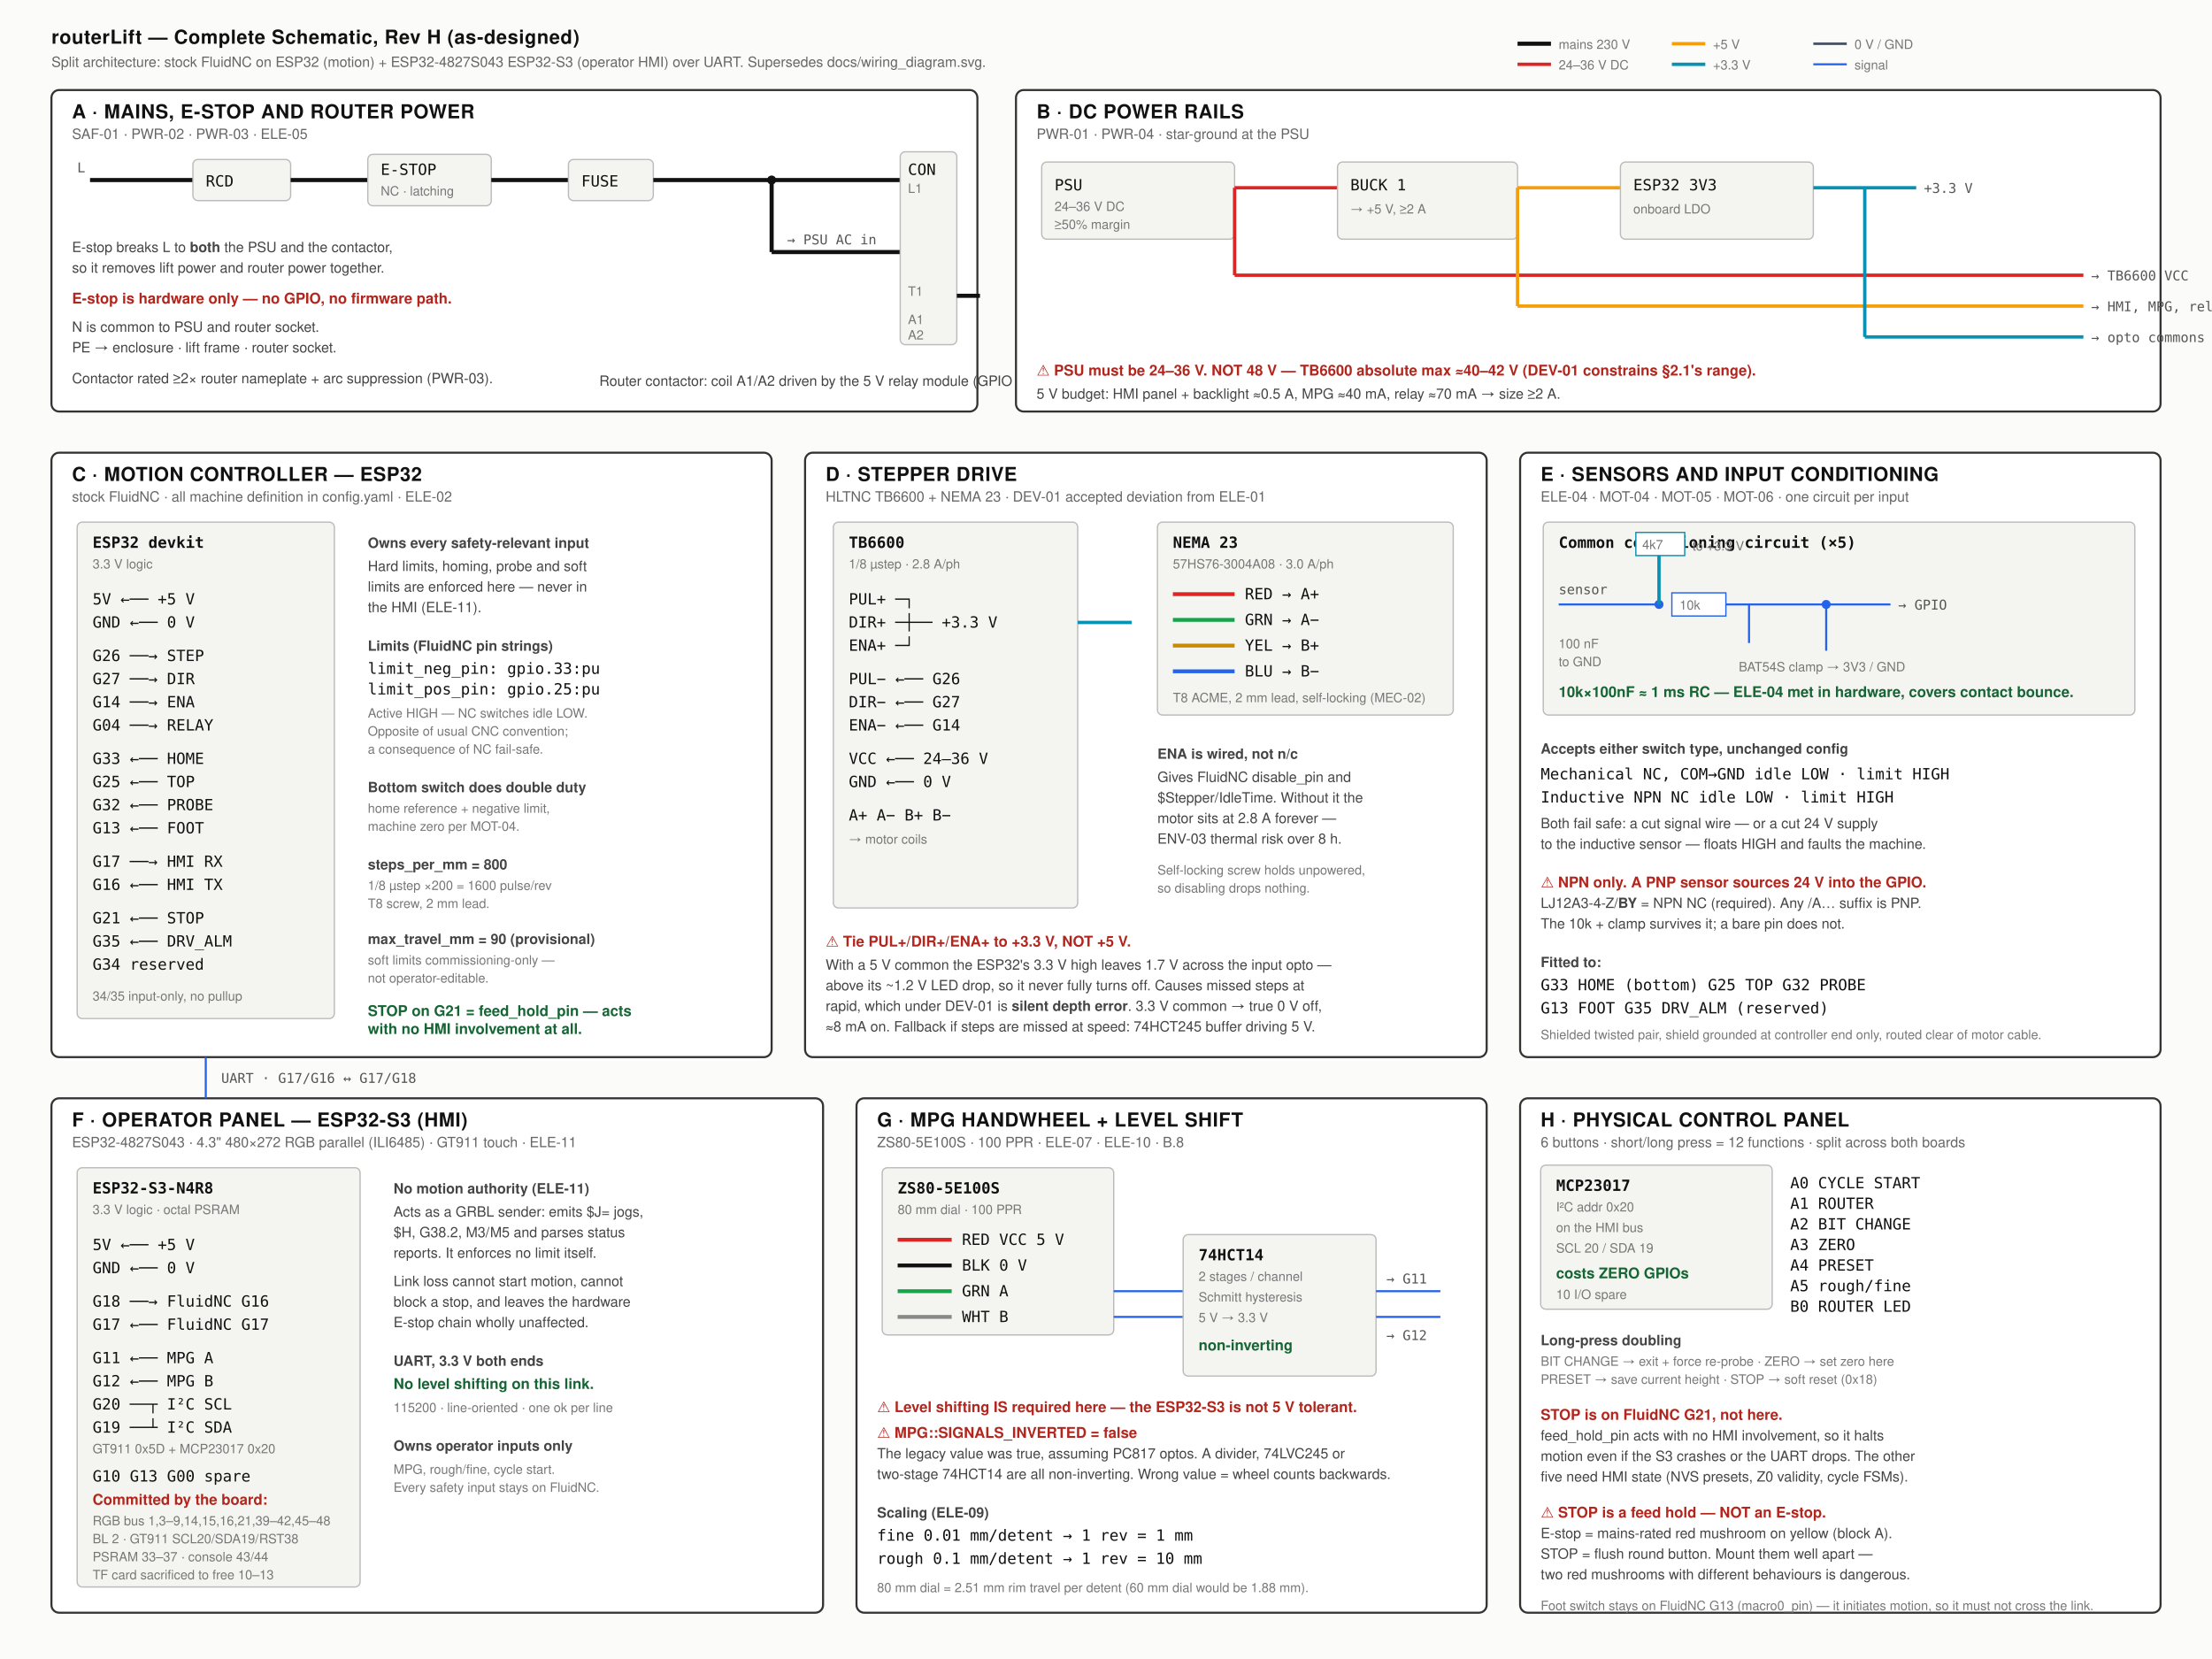
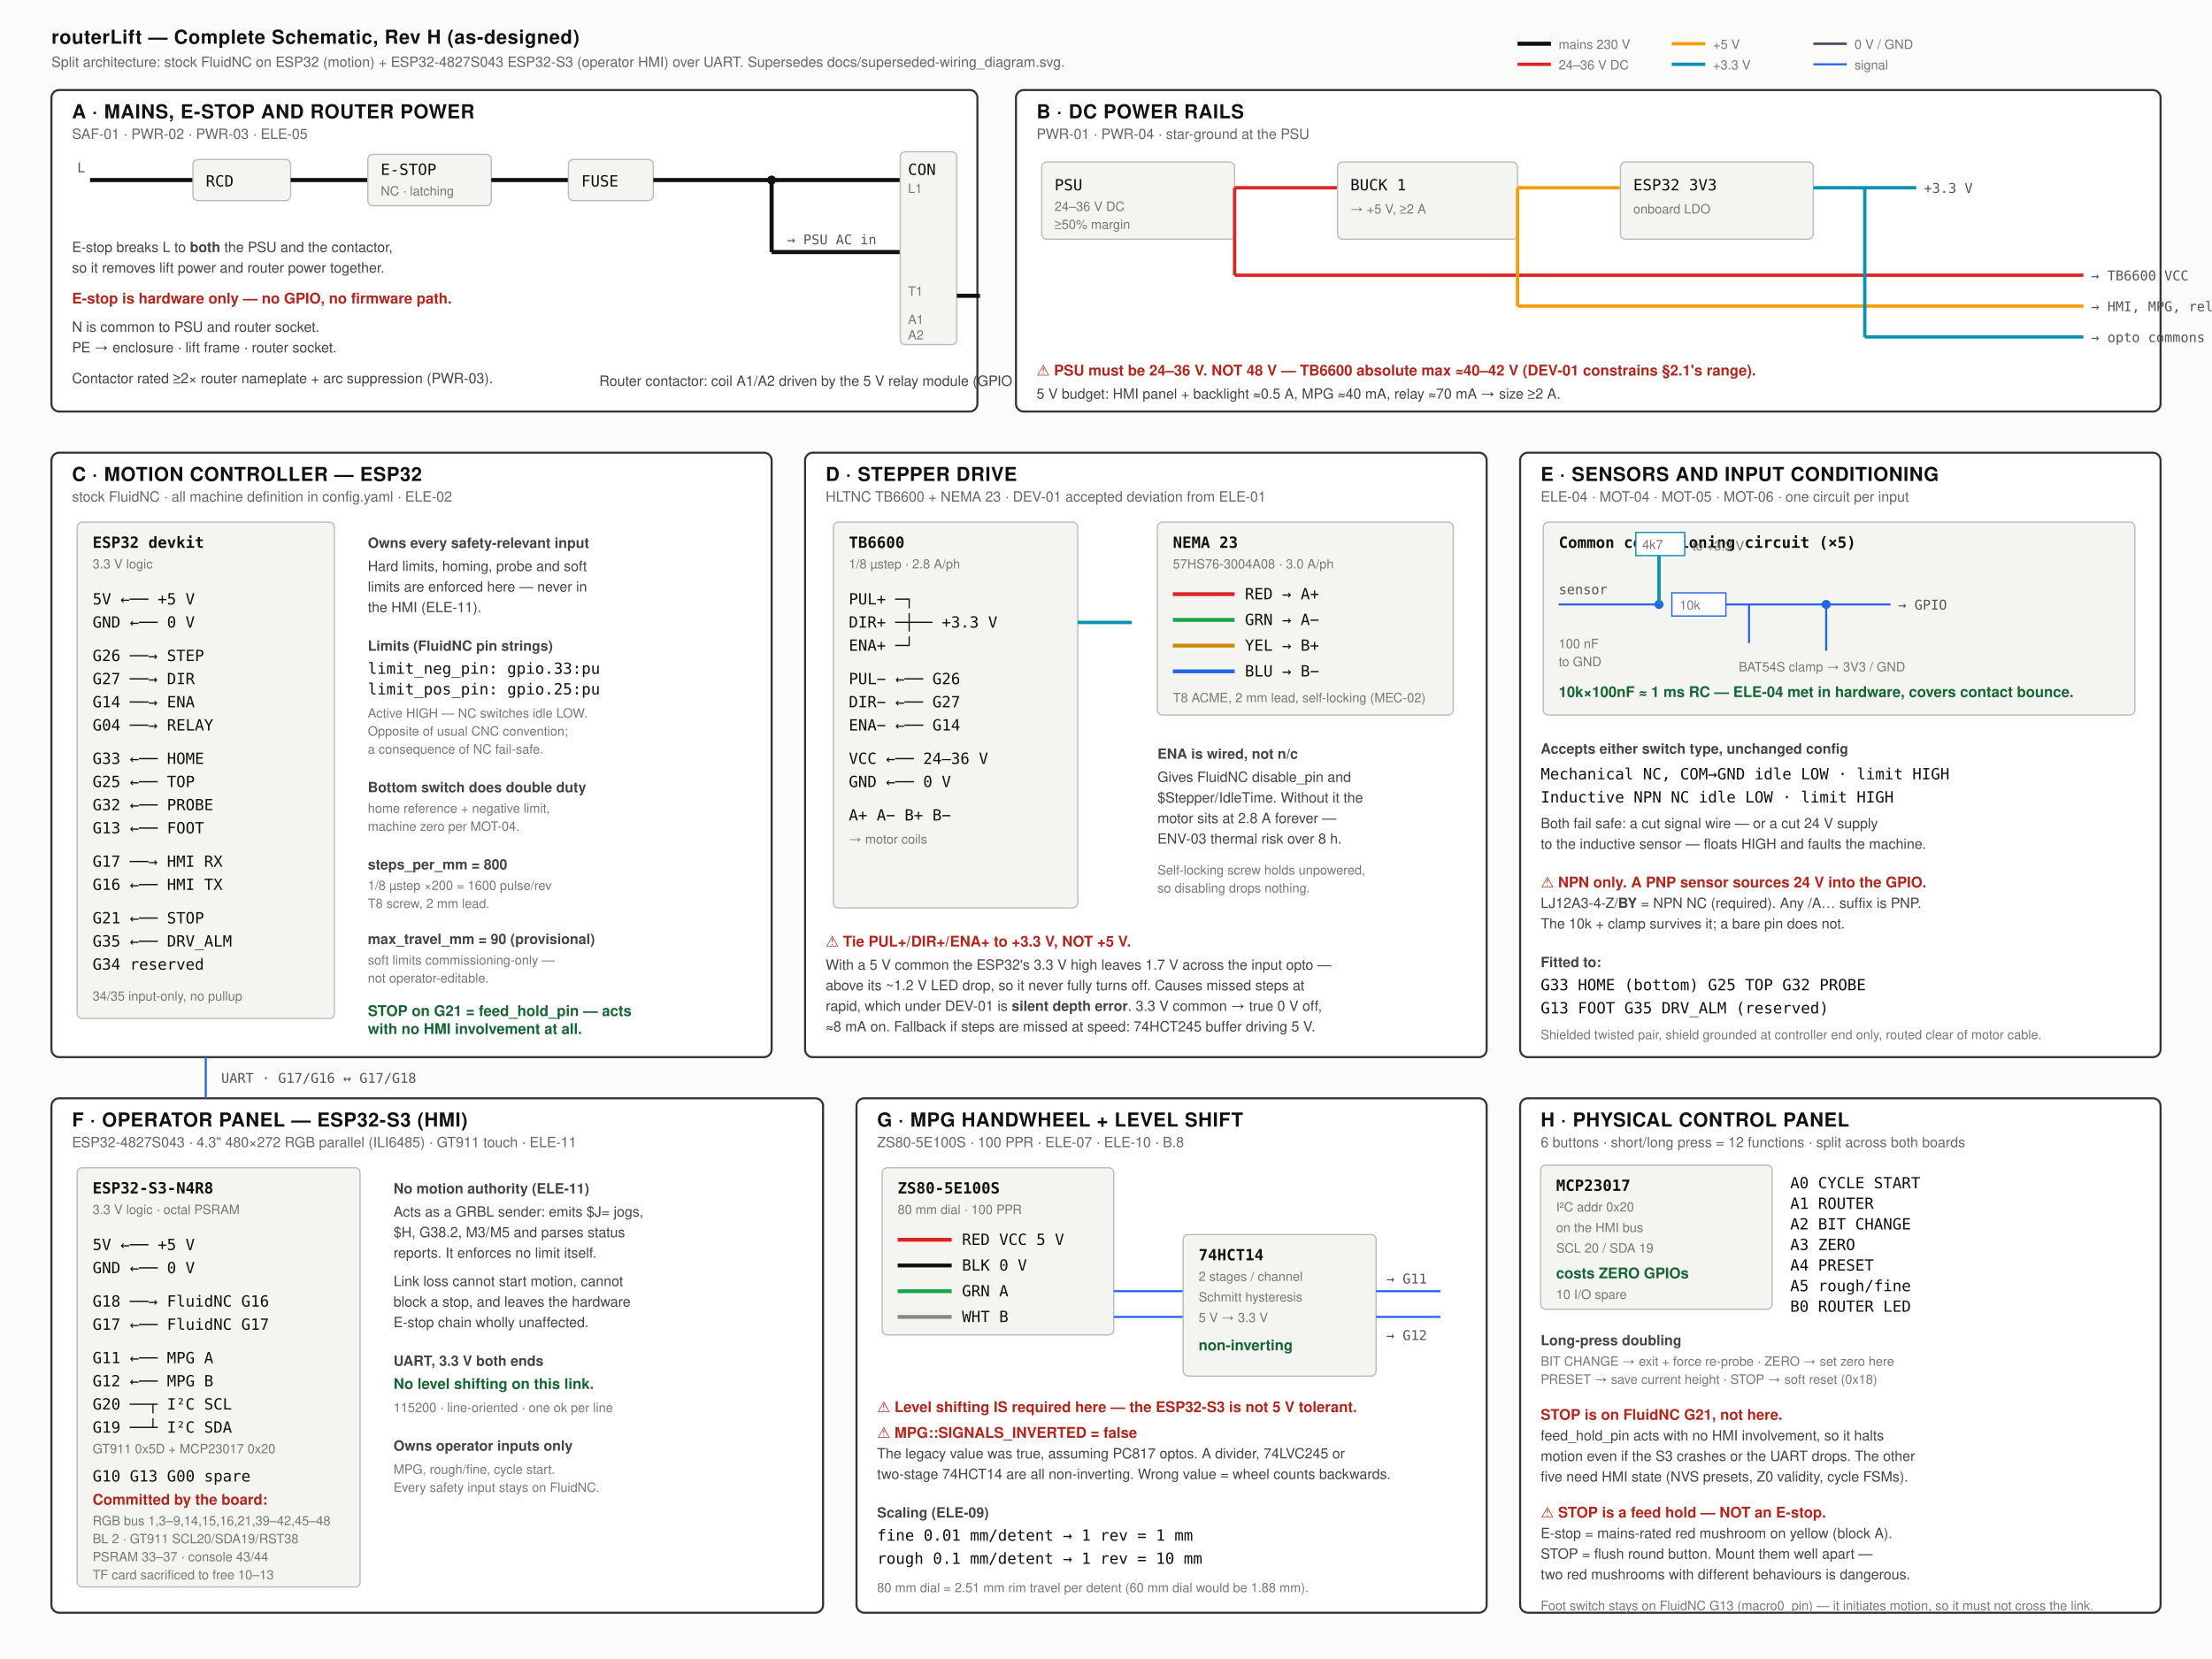
<svg xmlns="http://www.w3.org/2000/svg" viewBox="0 0 1720 1290" width="1720" height="1290" font-family="Helvetica, Arial, sans-serif">
  <style>
  .bg   { fill:#fbfbf9; }
  .box  { fill:#ffffff; stroke:#333; stroke-width:1.6; rx:6; }
  .hdr  { font-size:15px; font-weight:700; fill:#111; letter-spacing:.4px; }
  .sub  { font-size:11px; fill:#666; }
  .pin  { font-size:12px; fill:#111; font-family:ui-monospace,"SF Mono",Menlo,Consolas,monospace; }
  .note { font-size:11px; fill:#444; }
  .warn { font-size:11.5px; fill:#b3261e; font-weight:700; }
  .ok   { font-size:11.5px; fill:#166534; font-weight:700; }
  .tiny { font-size:10px; fill:#777; }
  .lbl  { font-size:10.5px; fill:#555; font-family:ui-monospace,Menlo,monospace; }
  .rail { stroke-width:2.6; fill:none; }
  .sig  { stroke:#2563eb; stroke-width:1.6; fill:none; }
  .mains{ stroke:#111; stroke-width:3.2; fill:none; }
  .v24  { stroke:#dc2626; }
  .v5   { stroke:#f59e0b; }
  .v33  { stroke:#0891b2; }
  .gnd  { stroke:#4b5563; stroke-width:2; fill:none; }
  .dash { stroke-dasharray:5 4; }
  .grp  { fill:#f4f4f1; stroke:#bbb; stroke-width:1; rx:4; }
</style>
  <rect class="bg" x="0" y="0" width="1720" height="1290" />
  <text x="40" y="34" class="hdr" font-size="20">routerLift — Complete Schematic, Rev H (as-designed)</text>
-   <text x="40" y="52" class="sub">Split architecture: stock FluidNC on ESP32 (motion) + ESP32-4827S043 ESP32-S3 (operator HMI) over UART. Supersedes docs/wiring_diagram.svg.</text>
+   <text x="40" y="52" class="sub">Split architecture: stock FluidNC on ESP32 (motion) + ESP32-4827S043 ESP32-S3 (operator HMI) over UART. Supersedes docs/superseded-wiring_diagram.svg.</text>
  <g transform="translate(1180,26)">
    <line class="rail mains" x1="0" y1="8" x2="26" y2="8" />
    <text x="32" y="12" class="tiny">mains 230 V</text>
    <line class="rail v24" x1="0" y1="24" x2="26" y2="24" />
    <text x="32" y="28" class="tiny">24–36 V DC</text>
    <line class="rail v5" x1="120" y1="8" x2="146" y2="8" />
    <text x="152" y="12" class="tiny">+5 V</text>
    <line class="rail v33" x1="120" y1="24" x2="146" y2="24" />
    <text x="152" y="28" class="tiny">+3.3 V</text>
    <line class="gnd" x1="230" y1="8" x2="256" y2="8" />
    <text x="262" y="12" class="tiny">0 V / GND</text>
    <line class="sig" x1="230" y1="24" x2="256" y2="24" />
    <text x="262" y="28" class="tiny">signal</text>
  </g>
  <rect class="box" x="40" y="70" width="720" height="250" />
  <text x="56" y="92" class="hdr">A · MAINS, E-STOP AND ROUTER POWER</text>
  <text x="56" y="108" class="sub">SAF-01 · PWR-02 · PWR-03 · ELE-05</text>
  <line class="rail mains" x1="70" y1="140" x2="150" y2="140" />
  <text x="60" y="134" class="lbl">L</text>
  <rect class="grp" x="150" y="124" width="76" height="32" />
  <text x="160" y="145" class="pin">RCD</text>
  <line class="rail mains" x1="226" y1="140" x2="286" y2="140" />
  <rect class="grp" x="286" y="120" width="96" height="40" />
  <text x="296" y="136" class="pin">E-STOP</text>
  <text x="296" y="152" class="tiny">NC · latching</text>
  <line class="rail mains" x1="382" y1="140" x2="442" y2="140" />
  <rect class="grp" x="442" y="124" width="66" height="32" />
  <text x="452" y="145" class="pin">FUSE</text>
  <line class="rail mains" x1="508" y1="140" x2="600" y2="140" />
  <circle cx="600" cy="140" r="3.5" fill="#111" />
  <line class="rail mains" x1="600" y1="140" x2="600" y2="196" />
  <line class="rail mains" x1="600" y1="196" x2="700" y2="196" />
  <text x="612" y="190" class="lbl">→ PSU AC in</text>
  <line class="rail mains" x1="600" y1="140" x2="700" y2="140" />
  <rect class="grp" x="700" y="118" width="44" height="150" />
  <text x="706" y="136" class="pin" font-size="11">CON</text>
  <text x="706" y="150" class="tiny">L1</text>
  <text x="706" y="230" class="tiny">T1</text>
  <text x="706" y="252" class="tiny">A1</text>
  <text x="706" y="264" class="tiny">A2</text>
  <line class="rail mains" x1="744" y1="230" x2="762" y2="230" />
  <text x="466" y="300" class="note">Router contactor: coil A1/A2 driven by the 5 V relay module (GPIO 4). Contact L1→T1 feeds the router socket.</text>
  <text x="56" y="196" class="note">E-stop breaks L to <tspan font-weight="700">both</tspan> the PSU and the contactor,</text>
  <text x="56" y="212" class="note">so it removes lift power and router power together.</text>
  <text x="56" y="236" class="warn">E-stop is hardware only — no GPIO, no firmware path.</text>
  <text x="56" y="258" class="note">N is common to PSU and router socket.</text>
  <text x="56" y="274" class="note">PE → enclosure · lift frame · router socket.</text>
  <text x="56" y="298" class="note">Contactor rated ≥2× router nameplate + arc suppression (PWR-03).</text>
  <rect class="box" x="790" y="70" width="890" height="250" />
  <text x="806" y="92" class="hdr">B · DC POWER RAILS</text>
  <text x="806" y="108" class="sub">PWR-01 · PWR-04 · star-ground at the PSU</text>
  <rect class="grp" x="810" y="126" width="150" height="60" />
  <text x="820" y="148" class="pin">PSU</text>
  <text x="820" y="164" class="tiny">24–36 V DC</text>
  <text x="820" y="178" class="tiny">≥50% margin</text>
  <line class="rail v24" x1="960" y1="146" x2="1040" y2="146" />
  <rect class="grp" x="1040" y="126" width="140" height="60" />
  <text x="1050" y="148" class="pin">BUCK 1</text>
  <text x="1050" y="166" class="tiny">→ +5 V, ≥2 A</text>
  <line class="rail v5" x1="1180" y1="146" x2="1260" y2="146" />
  <rect class="grp" x="1260" y="126" width="150" height="60" />
  <text x="1270" y="148" class="pin">ESP32 3V3</text>
  <text x="1270" y="166" class="tiny">onboard LDO</text>
  <line class="rail v33" x1="1410" y1="146" x2="1490" y2="146" />
  <text x="1496" y="150" class="lbl">+3.3 V</text>
  <line class="rail v24" x1="960" y1="146" x2="960" y2="214" />
  <line class="rail v24" x1="960" y1="214" x2="1620" y2="214" />
  <text x="1626" y="218" class="lbl">→ TB6600 VCC</text>
  <line class="rail v5" x1="1180" y1="146" x2="1180" y2="238" />
  <line class="rail v5" x1="1180" y1="238" x2="1620" y2="238" />
  <text x="1626" y="242" class="lbl">→ HMI, MPG, relay</text>
  <line class="rail v33" x1="1450" y1="146" x2="1450" y2="262" />
  <line class="rail v33" x1="1450" y1="262" x2="1620" y2="262" />
  <text x="1626" y="266" class="lbl">→ opto commons</text>
  <text x="806" y="292" class="warn">⚠ PSU must be 24–36 V. NOT 48 V — TB6600 absolute max ≈40–42 V (DEV-01 constrains §2.1's range).</text>
  <text x="806" y="310" class="note">5 V budget: HMI panel + backlight ≈0.5 A, MPG ≈40 mA, relay ≈70 mA → size ≥2 A.</text>
  <rect class="box" x="40" y="352" width="560" height="470" />
  <text x="56" y="374" class="hdr">C · MOTION CONTROLLER — ESP32</text>
  <text x="56" y="390" class="sub">stock FluidNC · all machine definition in config.yaml · ELE-02</text>
  <rect class="grp" x="60" y="406" width="200" height="386" />
  <text x="72" y="426" class="pin" font-weight="700">ESP32 devkit</text>
  <text x="72" y="442" class="tiny">3.3 V logic</text>
  <text x="72" y="470" class="pin">5V  ←── +5 V</text>
  <text x="72" y="488" class="pin">GND ←── 0 V</text>
  <text x="72" y="514" class="pin">G26 ──→ STEP</text>
  <text x="72" y="532" class="pin">G27 ──→ DIR</text>
  <text x="72" y="550" class="pin">G14 ──→ ENA</text>
  <text x="72" y="568" class="pin">G04 ──→ RELAY</text>
  <text x="72" y="594" class="pin">G33 ←── HOME</text>
  <text x="72" y="612" class="pin">G25 ←── TOP</text>
  <text x="72" y="630" class="pin">G32 ←── PROBE</text>
  <text x="72" y="648" class="pin">G13 ←── FOOT</text>
  <text x="72" y="674" class="pin">G17 ──→ HMI RX</text>
  <text x="72" y="692" class="pin">G16 ←── HMI TX</text>
  <text x="72" y="718" class="pin">G21 ←── STOP</text>
  <text x="72" y="736" class="pin">G35 ←── DRV_ALM</text>
  <text x="72" y="754" class="pin">G34    reserved</text>
  <text x="72" y="778" class="tiny">34/35 input-only, no pullup</text>
  <text x="286" y="426" class="note" font-weight="700">Owns every safety-relevant input</text>
  <text x="286" y="444" class="note">Hard limits, homing, probe and soft</text>
  <text x="286" y="460" class="note">limits are enforced here — never in</text>
  <text x="286" y="476" class="note">the HMI (ELE-11).</text>
  <text x="286" y="506" class="note" font-weight="700">Limits (FluidNC pin strings)</text>
  <text x="286" y="524" class="pin" font-size="11">limit_neg_pin: gpio.33:pu</text>
  <text x="286" y="540" class="pin" font-size="11">limit_pos_pin: gpio.25:pu</text>
  <text x="286" y="558" class="tiny">Active HIGH — NC switches idle LOW.</text>
  <text x="286" y="572" class="tiny">Opposite of usual CNC convention;</text>
  <text x="286" y="586" class="tiny">a consequence of NC fail-safe.</text>
  <text x="286" y="616" class="note" font-weight="700">Bottom switch does double duty</text>
  <text x="286" y="632" class="tiny">home reference + negative limit,</text>
  <text x="286" y="646" class="tiny">machine zero per MOT-04.</text>
  <text x="286" y="676" class="note" font-weight="700">steps_per_mm = 800</text>
  <text x="286" y="692" class="tiny">1/8 µstep ×200 = 1600 pulse/rev</text>
  <text x="286" y="706" class="tiny">T8 screw, 2 mm lead.</text>
  <text x="286" y="734" class="note" font-weight="700">max_travel_mm = 90 (provisional)</text>
  <text x="286" y="750" class="tiny">soft limits commissioning-only —</text>
  <text x="286" y="764" class="tiny">not operator-editable.</text>
  <text x="286" y="790" class="ok">STOP on G21 = feed_hold_pin — acts</text>
  <text x="286" y="804" class="ok">with no HMI involvement at all.</text>
  <rect class="box" x="626" y="352" width="530" height="470" />
  <text x="642" y="374" class="hdr">D · STEPPER DRIVE</text>
  <text x="642" y="390" class="sub">HLTNC TB6600 + NEMA 23 · DEV-01 accepted deviation from ELE-01</text>
  <rect class="grp" x="648" y="406" width="190" height="300" />
  <text x="660" y="426" class="pin" font-weight="700">TB6600</text>
  <text x="660" y="442" class="tiny">1/8 µstep · 2.8 A/ph</text>
  <text x="660" y="470" class="pin">PUL+ ─┐</text>
  <text x="660" y="488" class="pin">DIR+ ─┼── +3.3 V</text>
  <text x="660" y="506" class="pin">ENA+ ─┘</text>
  <text x="660" y="532" class="pin">PUL− ←── G26</text>
  <text x="660" y="550" class="pin">DIR− ←── G27</text>
  <text x="660" y="568" class="pin">ENA− ←── G14</text>
  <text x="660" y="594" class="pin">VCC  ←── 24–36 V</text>
  <text x="660" y="612" class="pin">GND  ←── 0 V</text>
  <text x="660" y="638" class="pin">A+ A− B+ B−</text>
  <text x="660" y="656" class="tiny">→ motor coils</text>
  <line class="rail v33" x1="838" y1="484" x2="880" y2="484" />
  <rect class="grp" x="900" y="406" width="230" height="150" />
  <text x="912" y="426" class="pin" font-weight="700">NEMA 23</text>
  <text x="912" y="442" class="tiny">57HS76-3004A08 · 3.0 A/ph</text>
  <line x1="912" y1="462" x2="960" y2="462" stroke="#dc2626" stroke-width="3" />
  <text x="968" y="466" class="pin">RED → A+</text>
  <line x1="912" y1="482" x2="960" y2="482" stroke="#16a34a" stroke-width="3" />
  <text x="968" y="486" class="pin">GRN → A−</text>
  <line x1="912" y1="502" x2="960" y2="502" stroke="#ca8a04" stroke-width="3" />
  <text x="968" y="506" class="pin">YEL → B+</text>
  <line x1="912" y1="522" x2="960" y2="522" stroke="#2563eb" stroke-width="3" />
  <text x="968" y="526" class="pin">BLU → B−</text>
  <text x="912" y="546" class="tiny">T8 ACME, 2 mm lead, self-locking (MEC-02)</text>
  <text x="642" y="736" class="warn">⚠ Tie PUL+/DIR+/ENA+ to +3.3 V, NOT +5 V.</text>
  <text x="642" y="754" class="note">With a 5 V common the ESP32's 3.3 V high leaves 1.7 V across the input opto —</text>
  <text x="642" y="770" class="note">above its ~1.2 V LED drop, so it never fully turns off. Causes missed steps at</text>
  <text x="642" y="786" class="note">rapid, which under DEV-01 is <tspan font-weight="700">silent depth error</tspan>. 3.3 V common → true 0 V off,</text>
  <text x="642" y="802" class="note">≈8 mA on. Fallback if steps are missed at speed: 74HCT245 buffer driving 5 V.</text>
  <text x="900" y="590" class="note" font-weight="700">ENA is wired, not n/c</text>
  <text x="900" y="608" class="note">Gives FluidNC disable_pin and</text>
  <text x="900" y="624" class="note">$Stepper/IdleTime. Without it the</text>
  <text x="900" y="640" class="note">motor sits at 2.8 A forever —</text>
  <text x="900" y="656" class="note">ENV-03 thermal risk over 8 h.</text>
  <text x="900" y="680" class="tiny">Self-locking screw holds unpowered,</text>
  <text x="900" y="694" class="tiny">so disabling drops nothing.</text>
  <rect class="box" x="1182" y="352" width="498" height="470" />
  <text x="1198" y="374" class="hdr">E · SENSORS AND INPUT CONDITIONING</text>
  <text x="1198" y="390" class="sub">ELE-04 · MOT-04 · MOT-05 · MOT-06 · one circuit per input</text>
  <rect class="grp" x="1200" y="406" width="460" height="150" />
  <text x="1212" y="426" class="pin" font-weight="700">Common conditioning circuit  (×5)</text>
  <line class="sig" x1="1212" y1="470" x2="1290" y2="470" />
  <text x="1212" y="462" class="lbl">sensor</text>
  <circle cx="1290" cy="470" r="3.5" fill="#2563eb" />
  <rect x="1300" y="461" width="42" height="18" fill="#fff" stroke="#2563eb" />
  <text x="1306" y="474" class="tiny">10k</text>
  <line class="sig" x1="1342" y1="470" x2="1420" y2="470" />
  <circle cx="1420" cy="470" r="3.5" fill="#2563eb" />
  <line class="sig" x1="1420" y1="470" x2="1470" y2="470" />
  <text x="1476" y="474" class="lbl">→ GPIO</text>
  <line class="v33 rail" x1="1290" y1="470" x2="1290" y2="432" />
  <rect x="1272" y="414" width="38" height="18" fill="#fff" stroke="#0891b2" />
  <text x="1277" y="427" class="tiny">4k7</text>
  <text x="1316" y="428" class="tiny">to +3.3 V</text>
  <line class="sig" x1="1420" y1="470" x2="1420" y2="506" />
  <text x="1352" y="522" class="tiny">BAT54S clamp → 3V3 / GND</text>
  <line class="sig" x1="1360" y1="470" x2="1360" y2="500" />
  <text x="1212" y="504" class="tiny">100 nF</text>
  <text x="1212" y="518" class="tiny">to GND</text>
  <text x="1212" y="542" class="ok">10k×100nF ≈ 1 ms RC — ELE-04 met in hardware, covers contact bounce.</text>
  <text x="1198" y="586" class="note" font-weight="700">Accepts either switch type, unchanged config</text>
  <text x="1198" y="606" class="pin" font-size="11">Mechanical NC, COM→GND   idle LOW · limit HIGH</text>
  <text x="1198" y="624" class="pin" font-size="11">Inductive NPN NC         idle LOW · limit HIGH</text>
  <text x="1198" y="644" class="note">Both fail safe: a cut signal wire — or a cut 24 V supply</text>
  <text x="1198" y="660" class="note">to the inductive sensor — floats HIGH and faults the machine.</text>
  <text x="1198" y="690" class="warn">⚠ NPN only. A PNP sensor sources 24 V into the GPIO.</text>
  <text x="1198" y="706" class="note">LJ12A3-4-Z/<tspan font-weight="700">BY</tspan> = NPN NC (required). Any /A… suffix is PNP.</text>
  <text x="1198" y="722" class="note">The 10k + clamp survives it; a bare pin does not.</text>
  <text x="1198" y="752" class="note" font-weight="700">Fitted to:</text>
  <text x="1198" y="770" class="pin" font-size="11">G33 HOME (bottom)   G25 TOP   G32 PROBE</text>
  <text x="1198" y="788" class="pin" font-size="11">G13 FOOT            G35 DRV_ALM (reserved)</text>
  <text x="1198" y="808" class="tiny">Shielded twisted pair, shield grounded at controller end only, routed clear of motor cable.</text>
  <rect class="box" x="40" y="854" width="600" height="400" />
  <text x="56" y="876" class="hdr">F · OPERATOR PANEL — ESP32-S3 (HMI)</text>
  <text x="56" y="892" class="sub">ESP32-4827S043 · 4.3" 480×272 RGB parallel (ILI6485) · GT911 touch · ELE-11</text>
  <rect class="grp" x="60" y="908" width="220" height="326" />
  <text x="72" y="928" class="pin" font-weight="700">ESP32-S3-N4R8</text>
  <text x="72" y="944" class="tiny">3.3 V logic · octal PSRAM</text>
  <text x="72" y="972" class="pin">5V  ←── +5 V</text>
  <text x="72" y="990" class="pin">GND ←── 0 V</text>
  <text x="72" y="1016" class="pin">G18 ──→ FluidNC G16</text>
  <text x="72" y="1034" class="pin">G17 ←── FluidNC G17</text>
  <text x="72" y="1060" class="pin">G11 ←── MPG A</text>
  <text x="72" y="1078" class="pin">G12 ←── MPG B</text>
  <text x="72" y="1096" class="pin">G20 ──┬ I²C SCL</text>
  <text x="72" y="1114" class="pin">G19 ──┴ I²C SDA</text>
  <text x="72" y="1130" class="tiny">GT911 0x5D + MCP23017 0x20</text>
  <text x="72" y="1152" class="pin">G10 G13 G00  spare</text>
  <text x="72" y="1170" class="warn" font-size="10.5">Committed by the board:</text>
  <text x="72" y="1186" class="tiny">RGB bus 1,3–9,14,15,16,21,39–42,45–48</text>
  <text x="72" y="1200" class="tiny">BL 2 · GT911 SCL20/SDA19/RST38</text>
  <text x="72" y="1214" class="tiny">PSRAM 33–37 · console 43/44</text>
  <text x="72" y="1228" class="tiny">TF card sacrificed to free 10–13</text>
  <text x="306" y="928" class="note" font-weight="700">No motion authority (ELE-11)</text>
  <text x="306" y="946" class="note">Acts as a GRBL sender: emits $J= jogs,</text>
  <text x="306" y="962" class="note">$H, G38.2, M3/M5 and parses status</text>
  <text x="306" y="978" class="note">reports. It enforces no limit itself.</text>
  <text x="306" y="1000" class="note">Link loss cannot start motion, cannot</text>
  <text x="306" y="1016" class="note">block a stop, and leaves the hardware</text>
  <text x="306" y="1032" class="note">E-stop chain wholly unaffected.</text>
  <text x="306" y="1062" class="note" font-weight="700">UART, 3.3 V both ends</text>
  <text x="306" y="1080" class="ok">No level shifting on this link.</text>
  <text x="306" y="1098" class="tiny">115200 · line-oriented · one ok per line</text>
  <text x="306" y="1128" class="note" font-weight="700">Owns operator inputs only</text>
  <text x="306" y="1146" class="tiny">MPG, rough/fine, cycle start.</text>
  <text x="306" y="1160" class="tiny">Every safety input stays on FluidNC.</text>
  <line class="sig" x1="160" y1="822" x2="160" y2="854" />
  <text x="172" y="842" class="lbl">UART · G17/G16 ↔ G17/G18</text>
  <rect class="box" x="666" y="854" width="490" height="400" />
  <text x="682" y="876" class="hdr">G · MPG HANDWHEEL + LEVEL SHIFT</text>
  <text x="682" y="892" class="sub">ZS80-5E100S · 100 PPR · ELE-07 · ELE-10 · B.8</text>
  <rect class="grp" x="686" y="908" width="180" height="130" />
  <text x="698" y="928" class="pin" font-weight="700">ZS80-5E100S</text>
  <text x="698" y="944" class="tiny">80 mm dial · 100 PPR</text>
  <line x1="698" y1="964" x2="740" y2="964" stroke="#dc2626" stroke-width="3" />
  <text x="748" y="968" class="pin">RED VCC 5 V</text>
  <line x1="698" y1="984" x2="740" y2="984" stroke="#111" stroke-width="3" />
  <text x="748" y="988" class="pin">BLK 0 V</text>
  <line x1="698" y1="1004" x2="740" y2="1004" stroke="#16a34a" stroke-width="3" />
  <text x="748" y="1008" class="pin">GRN A</text>
  <line x1="698" y1="1024" x2="740" y2="1024" stroke="#888" stroke-width="3" />
  <text x="748" y="1028" class="pin">WHT B</text>
  <line class="sig" x1="866" y1="1004" x2="920" y2="1004" />
  <line class="sig" x1="866" y1="1024" x2="920" y2="1024" />
  <rect class="grp" x="920" y="960" width="150" height="110" />
  <text x="932" y="980" class="pin" font-weight="700">74HCT14</text>
  <text x="932" y="996" class="tiny">2 stages / channel</text>
  <text x="932" y="1012" class="tiny">Schmitt hysteresis</text>
  <text x="932" y="1028" class="tiny">5 V → 3.3 V</text>
  <text x="932" y="1050" class="ok" font-size="10.5">non-inverting</text>
  <line class="sig" x1="1070" y1="1004" x2="1120" y2="1004" />
  <text x="1078" y="998" class="lbl">→ G11</text>
  <line class="sig" x1="1070" y1="1024" x2="1120" y2="1024" />
  <text x="1078" y="1042" class="lbl">→ G12</text>
  <text x="682" y="1098" class="warn">⚠ Level shifting IS required here — the ESP32-S3 is not 5 V tolerant.</text>
  <text x="682" y="1118" class="warn">⚠ MPG::SIGNALS_INVERTED = false</text>
  <text x="682" y="1134" class="note">The legacy value was true, assuming PC817 optos. A divider, 74LVC245 or</text>
  <text x="682" y="1150" class="note">two-stage 74HCT14 are all non-inverting. Wrong value = wheel counts backwards.</text>
  <text x="682" y="1180" class="note" font-weight="700">Scaling (ELE-09)</text>
  <text x="682" y="1198" class="pin" font-size="11">fine  0.01 mm/detent → 1 rev = 1 mm</text>
  <text x="682" y="1216" class="pin" font-size="11">rough 0.1  mm/detent → 1 rev = 10 mm</text>
  <text x="682" y="1238" class="tiny">80 mm dial = 2.51 mm rim travel per detent (60 mm dial would be 1.88 mm).</text>
  <rect class="box" x="1182" y="854" width="498" height="400" />
  <text x="1198" y="876" class="hdr">H · PHYSICAL CONTROL PANEL</text>
  <text x="1198" y="892" class="sub">6 buttons · short/long press = 12 functions · split across both boards</text>
  <rect class="grp" x="1198" y="906" width="180" height="112" />
  <text x="1210" y="926" class="pin" font-weight="700">MCP23017</text>
  <text x="1210" y="942" class="tiny">I²C addr 0x20</text>
  <text x="1210" y="958" class="tiny">on the HMI bus</text>
  <text x="1210" y="974" class="tiny">SCL 20 / SDA 19</text>
  <text x="1210" y="994" class="ok" font-size="10.5">costs ZERO GPIOs</text>
  <text x="1210" y="1010" class="tiny">10 I/O spare</text>
  <text x="1392" y="924" class="pin" font-size="11">A0  CYCLE START</text>
  <text x="1392" y="940" class="pin" font-size="11">A1  ROUTER</text>
  <text x="1392" y="956" class="pin" font-size="11">A2  BIT CHANGE</text>
  <text x="1392" y="972" class="pin" font-size="11">A3  ZERO</text>
  <text x="1392" y="988" class="pin" font-size="11">A4  PRESET</text>
  <text x="1392" y="1004" class="pin" font-size="11">A5  rough/fine</text>
  <text x="1392" y="1020" class="pin" font-size="11">B0  ROUTER LED</text>
  <text x="1198" y="1046" class="note" font-weight="700">Long-press doubling</text>
  <text x="1198" y="1062" class="tiny">BIT CHANGE → exit + force re-probe · ZERO → set zero here</text>
  <text x="1198" y="1076" class="tiny">PRESET → save current height · STOP → soft reset (0x18)</text>
  <text x="1198" y="1104" class="warn">STOP is on FluidNC G21, not here.</text>
  <text x="1198" y="1120" class="note">feed_hold_pin acts with no HMI involvement, so it halts</text>
  <text x="1198" y="1136" class="note">motion even if the S3 crashes or the UART drops. The other</text>
  <text x="1198" y="1152" class="note">five need HMI state (NVS presets, Z0 validity, cycle FSMs).</text>
  <text x="1198" y="1180" class="warn">⚠ STOP is a feed hold — NOT an E-stop.</text>
  <text x="1198" y="1196" class="note">E-stop = mains-rated red mushroom on yellow (block A).</text>
  <text x="1198" y="1212" class="note">STOP = flush round button. Mount them well apart —</text>
  <text x="1198" y="1228" class="note">two red mushrooms with different behaviours is dangerous.</text>
  <text x="1198" y="1252" class="tiny">Foot switch stays on FluidNC G13 (macro0_pin) — it initiates motion, so it must not cross the link.</text>
</svg>
